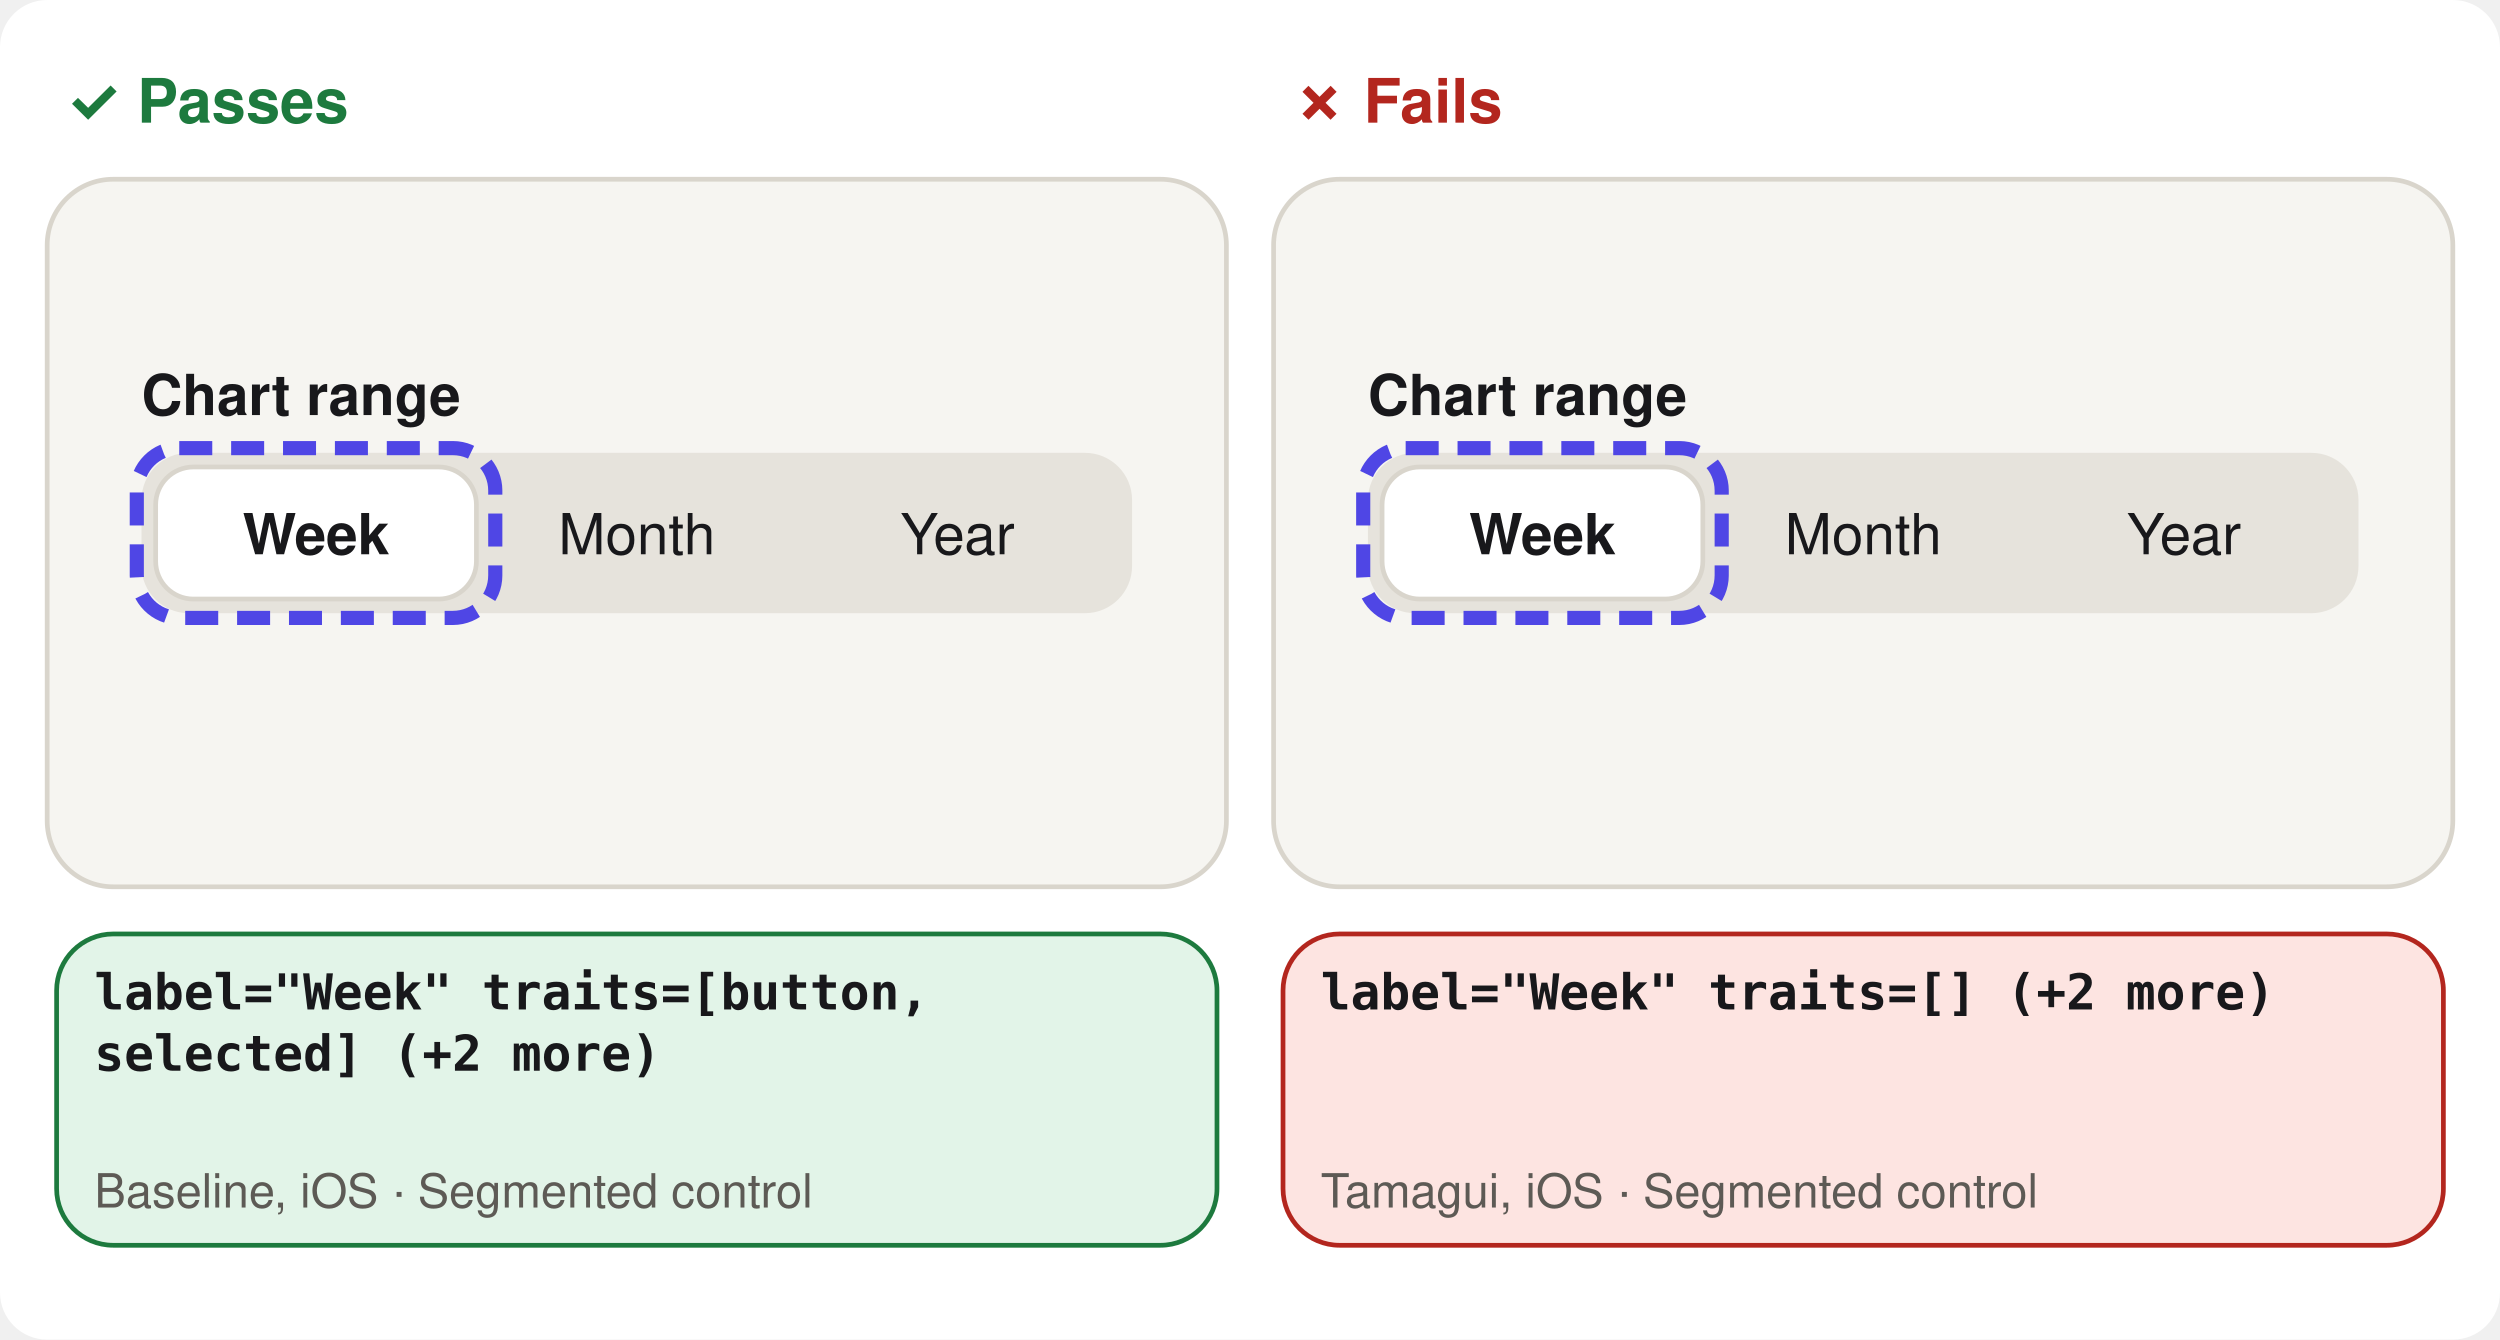
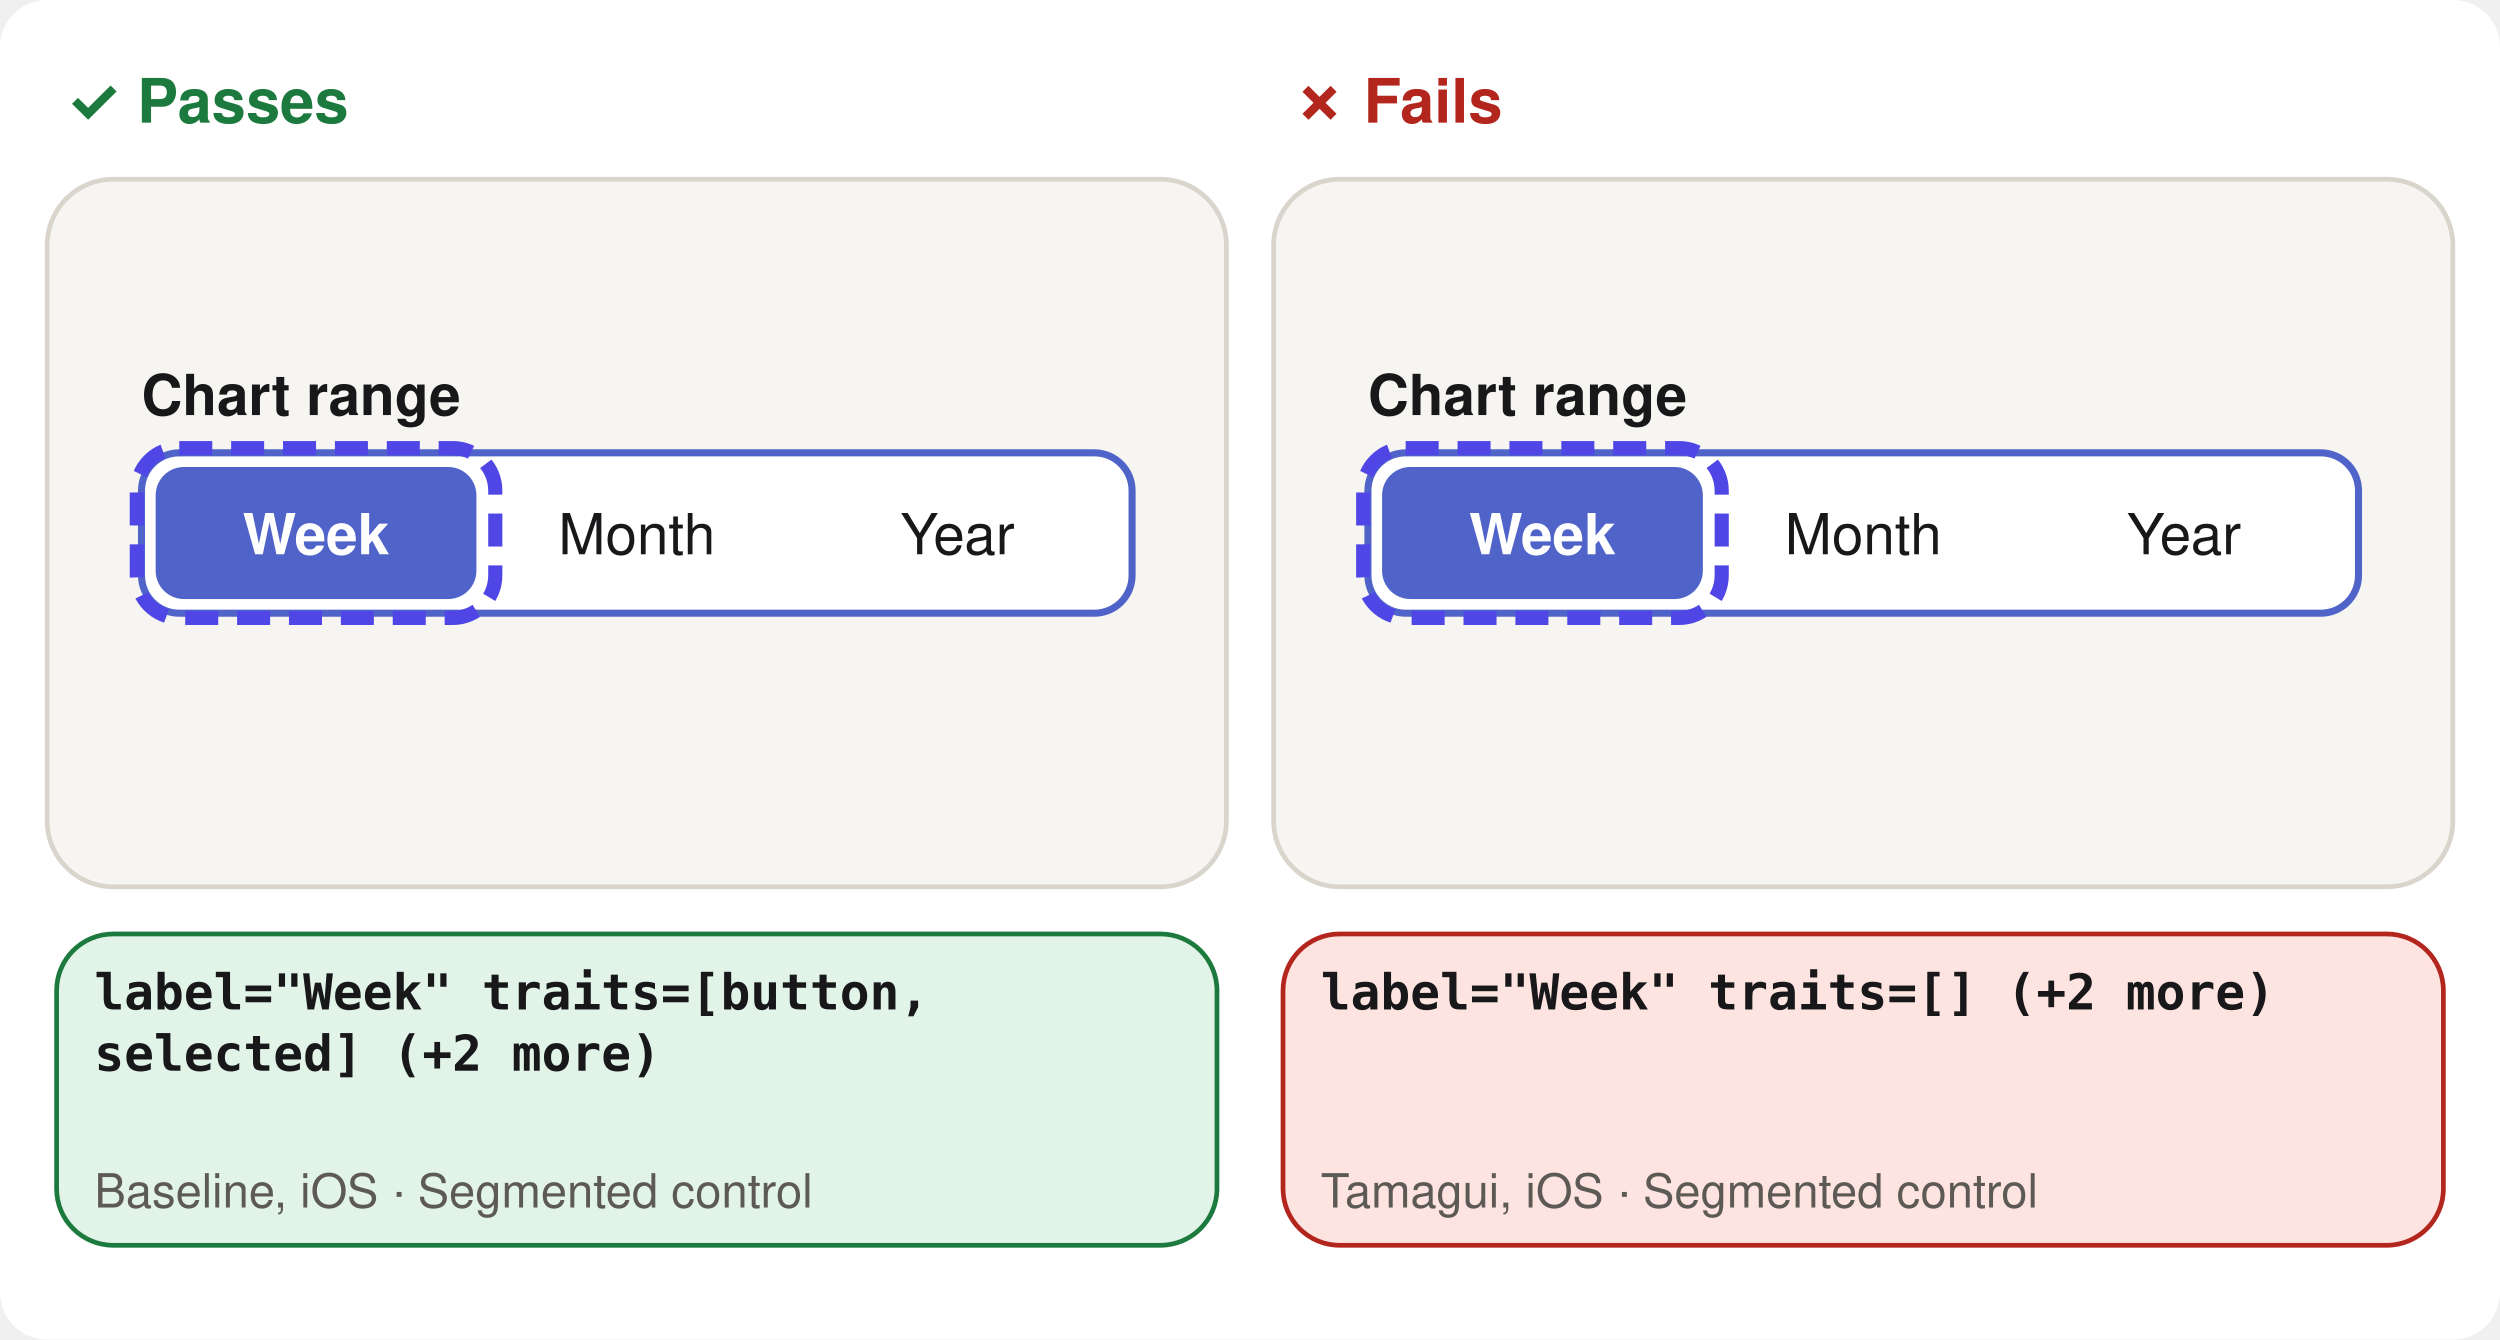
<svg xmlns="http://www.w3.org/2000/svg" viewBox="0 0 530 284" width="530" height="284" role="img" aria-label="Each segment is read with its label and a button, radio or tab role. When it fails, it sounds like plain text.">
  <style>
svg { font: 12px -apple-system, BlinkMacSystemFont, "Segoe UI", Helvetica, Arial, sans-serif; }
.cp-bg { fill: #ffffff; } .cp-screen { fill: #f6f5f1; stroke: #d9d5cc; }
.cp-card, .cp-knob, .cp-seg { fill: #ffffff; } .cp-pop { fill: #ffffff; stroke: #d9d5cc; } .cp-knob, .cp-seg { stroke: #d9d5cc; } .cp-edge { stroke: #8a867f; }
.cp-field { fill: #ffffff; stroke: #c9c5bd; } .cp-field-bad { stroke: #b3261e; stroke-width: 1.5; }
- .cp-line { fill: #d9d5cc; } .cp-on, .cp-btn, .cp-dot { fill: #4f63c9; } .cp-off { fill: #e6e3dc; } .cp-danger { fill: #c0392b; } .cp-toast { fill: #26262b; }
+ .cp-line { fill: #d9d5cc; } .cp-track { fill: #8a8a94; } .cp-tri { fill: #3a3a40; } .cp-outline { fill: #ffffff; stroke: #8a867f; } .cp-btn-off { fill: #9fb0e6; } .cp-seg-box { fill: #ffffff; stroke: #4f63c9; stroke-width: 1.5; } .cp-on, .cp-btn, .cp-dot { fill: #4f63c9; } .cp-off { fill: #e6e3dc; } .cp-danger { fill: #c0392b; } .cp-toast { fill: #26262b; }
.cp-ring { fill: #ffffff; stroke: #8a867f; stroke-width: 1.5; } .cp-ring-on { stroke: #4f63c9; stroke-width: 2; } .cp-dotfill { fill: #5d5a55; }
.cp-spin { fill: none; stroke: #ffffff; stroke-width: 2; stroke-dasharray: 22 16; }
.cp-stroke { fill: none; stroke: #5d5a55; stroke-width: 2; stroke-linecap: round; stroke-linejoin: round; } .cp-inv-stroke { stroke: #ffffff; } .cp-accent-stroke { stroke: #4f63c9; } .cp-muted-stroke { stroke: #8a867f; }
.cp-dim { fill: #18181b; fill-opacity: .35; } .cp-ghost { fill: none; stroke: #8a867f; stroke-dasharray: 2 4; } .cp-ghostfill { fill: none; stroke: #8a867f; stroke-dasharray: 2 3; }
.cp-guide { fill: none; stroke: #8a867f; stroke-width: 1.5; stroke-dasharray: 3 3; } .cp-hit { fill: #4f46e5; fill-opacity: .12; }
.cp-focus { fill: none; stroke: #4f46e5; stroke-width: 3; stroke-dasharray: 7 4; }
.cp-finger { fill: #db2777; fill-opacity: .5; }
.cp-t { fill: #18181b; } .cp-b { font-weight: 700; } .cp-big { font-size: 14px; } .cp-small { font-size: 10px; } .cp-muted { fill: #5d5a55; } .cp-accent { fill: #4f63c9; }
.cp-s { fill: #5d5a55; font-size: 13px; font-weight: 700; } .cp-inv { fill: #ffffff; }
.cp-bad { fill: #b3261e; } .cp-ok { fill: #1d7a3e; } .cp-head { font-size: 13px; font-weight: 700; }
.cp-ok-b { fill: #e2f4e8; stroke: #1d7a3e; } .cp-bad-b { fill: #fde4e1; stroke: #b3261e; } .cp-say { fill: #18181b; font: 600 10.5px ui-monospace, SFMono-Regular, Menlo, monospace; } .cp-src { fill: #5d5a55; font-size: 10px; }
@media (prefers-color-scheme: dark) {
  .cp-bg { fill: #17171c; } .cp-screen { fill: #0e0e11; stroke: #33333c; }
  .cp-card, .cp-knob, .cp-seg, .cp-pop, .cp-field { fill: #23232a; } .cp-pop, .cp-knob, .cp-seg, .cp-field { stroke: #3a3a44; }
-   .cp-line { fill: #3a3a44; } .cp-on, .cp-btn, .cp-dot { fill: #8fa3ff; } .cp-off { fill: #2c2c34; } .cp-danger { fill: #e5675a; } .cp-toast { fill: #ececf1; }
+   .cp-line { fill: #3a3a44; } .cp-track { fill: #5a5a64; } .cp-tri { fill: #c9c9d1; } .cp-outline, .cp-seg-box { fill: #23232a; } .cp-outline { stroke: #5a5a64; } .cp-btn-off { fill: #3c4778; } .cp-seg-box { stroke: #8fa3ff; } .cp-on, .cp-btn, .cp-dot { fill: #8fa3ff; } .cp-off { fill: #2c2c34; } .cp-danger { fill: #e5675a; } .cp-toast { fill: #ececf1; }
  .cp-ring { fill: #23232a; stroke: #a09da6; } .cp-ring-on { stroke: #8fa3ff; } .cp-dotfill { fill: #a09da6; }
  .cp-spin { stroke: #0e0e11; } .cp-stroke { stroke: #a09da6; } .cp-inv-stroke { stroke: #0e0e11; } .cp-accent-stroke { stroke: #8fa3ff; }
  .cp-dim { fill: #000000; fill-opacity: .55; } .cp-focus { stroke: #a5a6ff; } .cp-guide { stroke: #a09da6; } .cp-hit { fill: #8b8cff; }
  .cp-t, .cp-say { fill: #ececf1; } .cp-muted, .cp-s, .cp-src { fill: #a09da6; } .cp-accent { fill: #8fa3ff; } .cp-inv { fill: #0e0e11; }
  .cp-bad { fill: #ff8a80; } .cp-ok { fill: #6fd28f; } .cp-field-bad { stroke: #ff8a80; }
  .cp-ok-b { fill: #15301f; stroke: #6fd28f; } .cp-bad-b { fill: #3a1c1b; stroke: #ff8a80; }
}
</style>
  <defs>
    <clipPath id="cpclip">
      <rect x="0" y="34" width="250" height="150" rx="14" />
    </clipPath>
  </defs>
  <rect width="530" height="284" rx="10" class="cp-bg" />
  <g transform="translate(10 4)">
    <g transform="translate(0 0)">
      <text x="4" y="22" class="cp-head cp-ok">✓ Passes</text>
      <rect x="0" y="34" width="250" height="150" rx="14" class="cp-screen" />
      <g clip-path="url(#cpclip)">
        <text x="20" y="84" class="cp-t cp-b" text-anchor="start">Chart range</text>
-         <rect x="20" y="92" width="210" height="34" rx="10" class="cp-off" />
-         <rect x="23" y="95" width="68" height="28" rx="8" class="cp-seg" />
-         <text x="57" y="113.5" class="cp-t cp-b" text-anchor="middle">Week</text>
+         <rect x="20" y="92" width="210" height="34" rx="8" class="cp-seg-box" />
+         <rect x="23" y="95" width="68" height="28" rx="6" class="cp-btn" />
+         <text x="57" y="113.5" class="cp-t cp-b cp-inv" text-anchor="middle">Week</text>
        <text x="125" y="113.5" class="cp-t" text-anchor="middle">Month</text>
        <text x="193" y="113.5" class="cp-t" text-anchor="middle">Year</text>
        <rect x="19" y="91" width="76" height="36" rx="9" class="cp-focus" />
      </g>
      <rect x="2" y="194" width="246" height="66" rx="12" class="cp-ok-b" />
      <text x="10" y="210" class="cp-say">label="Week" traits=[button,</text>
      <text x="10" y="223" class="cp-say">selected] (+2 more)</text>
      <text x="10" y="252" class="cp-src">Baseline, iOS · Segmented control</text>
    </g>
    <g transform="translate(260 0)">
      <text x="4" y="22" class="cp-head cp-bad">✗ Fails</text>
      <rect x="0" y="34" width="250" height="150" rx="14" class="cp-screen" />
      <g clip-path="url(#cpclip)">
        <text x="20" y="84" class="cp-t cp-b" text-anchor="start">Chart range</text>
-         <rect x="20" y="92" width="210" height="34" rx="10" class="cp-off" />
-         <rect x="23" y="95" width="68" height="28" rx="8" class="cp-seg" />
-         <text x="57" y="113.5" class="cp-t cp-b" text-anchor="middle">Week</text>
+         <rect x="20" y="92" width="210" height="34" rx="8" class="cp-seg-box" />
+         <rect x="23" y="95" width="68" height="28" rx="6" class="cp-btn" />
+         <text x="57" y="113.5" class="cp-t cp-b cp-inv" text-anchor="middle">Week</text>
        <text x="125" y="113.5" class="cp-t" text-anchor="middle">Month</text>
        <text x="193" y="113.5" class="cp-t" text-anchor="middle">Year</text>
        <rect x="19" y="91" width="76" height="36" rx="9" class="cp-focus" />
      </g>
      <rect x="2" y="194" width="246" height="66" rx="12" class="cp-bad-b" />
      <text x="10" y="210" class="cp-say">label="Week" traits=[] (+2 more)</text>
      <text x="10" y="252" class="cp-src">Tamagui, iOS · Segmented control</text>
    </g>
  </g>
</svg>
